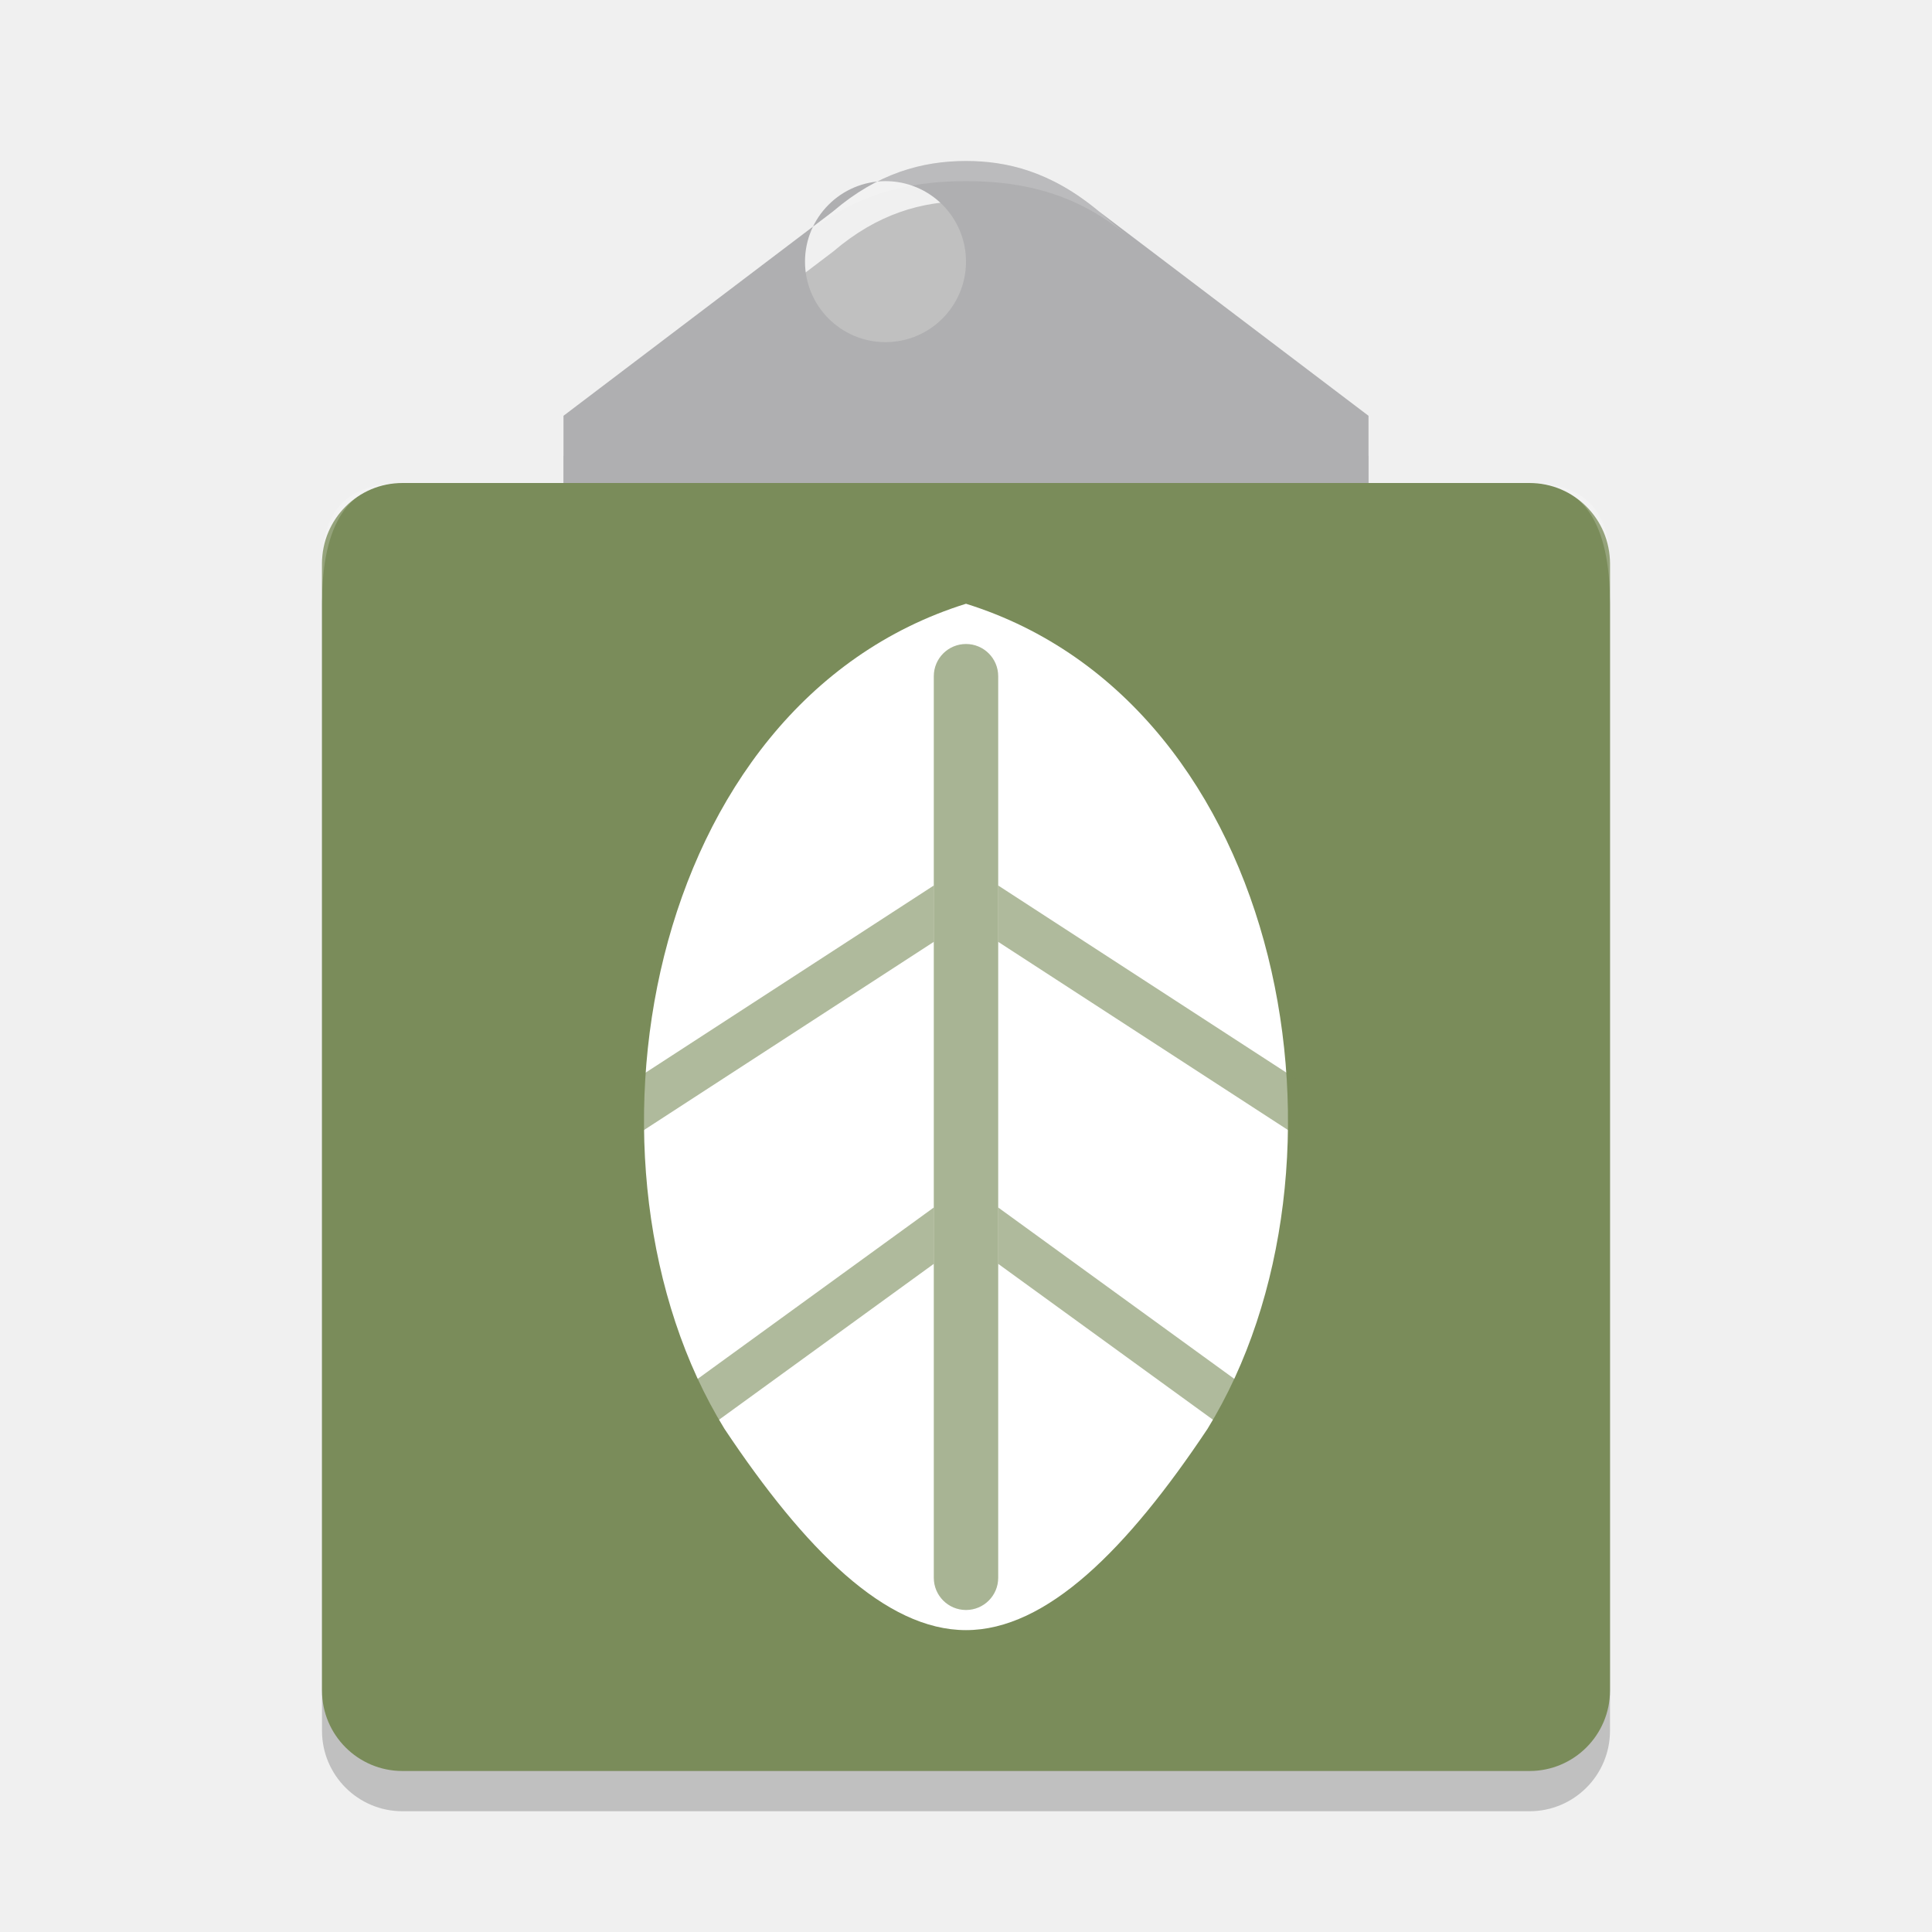
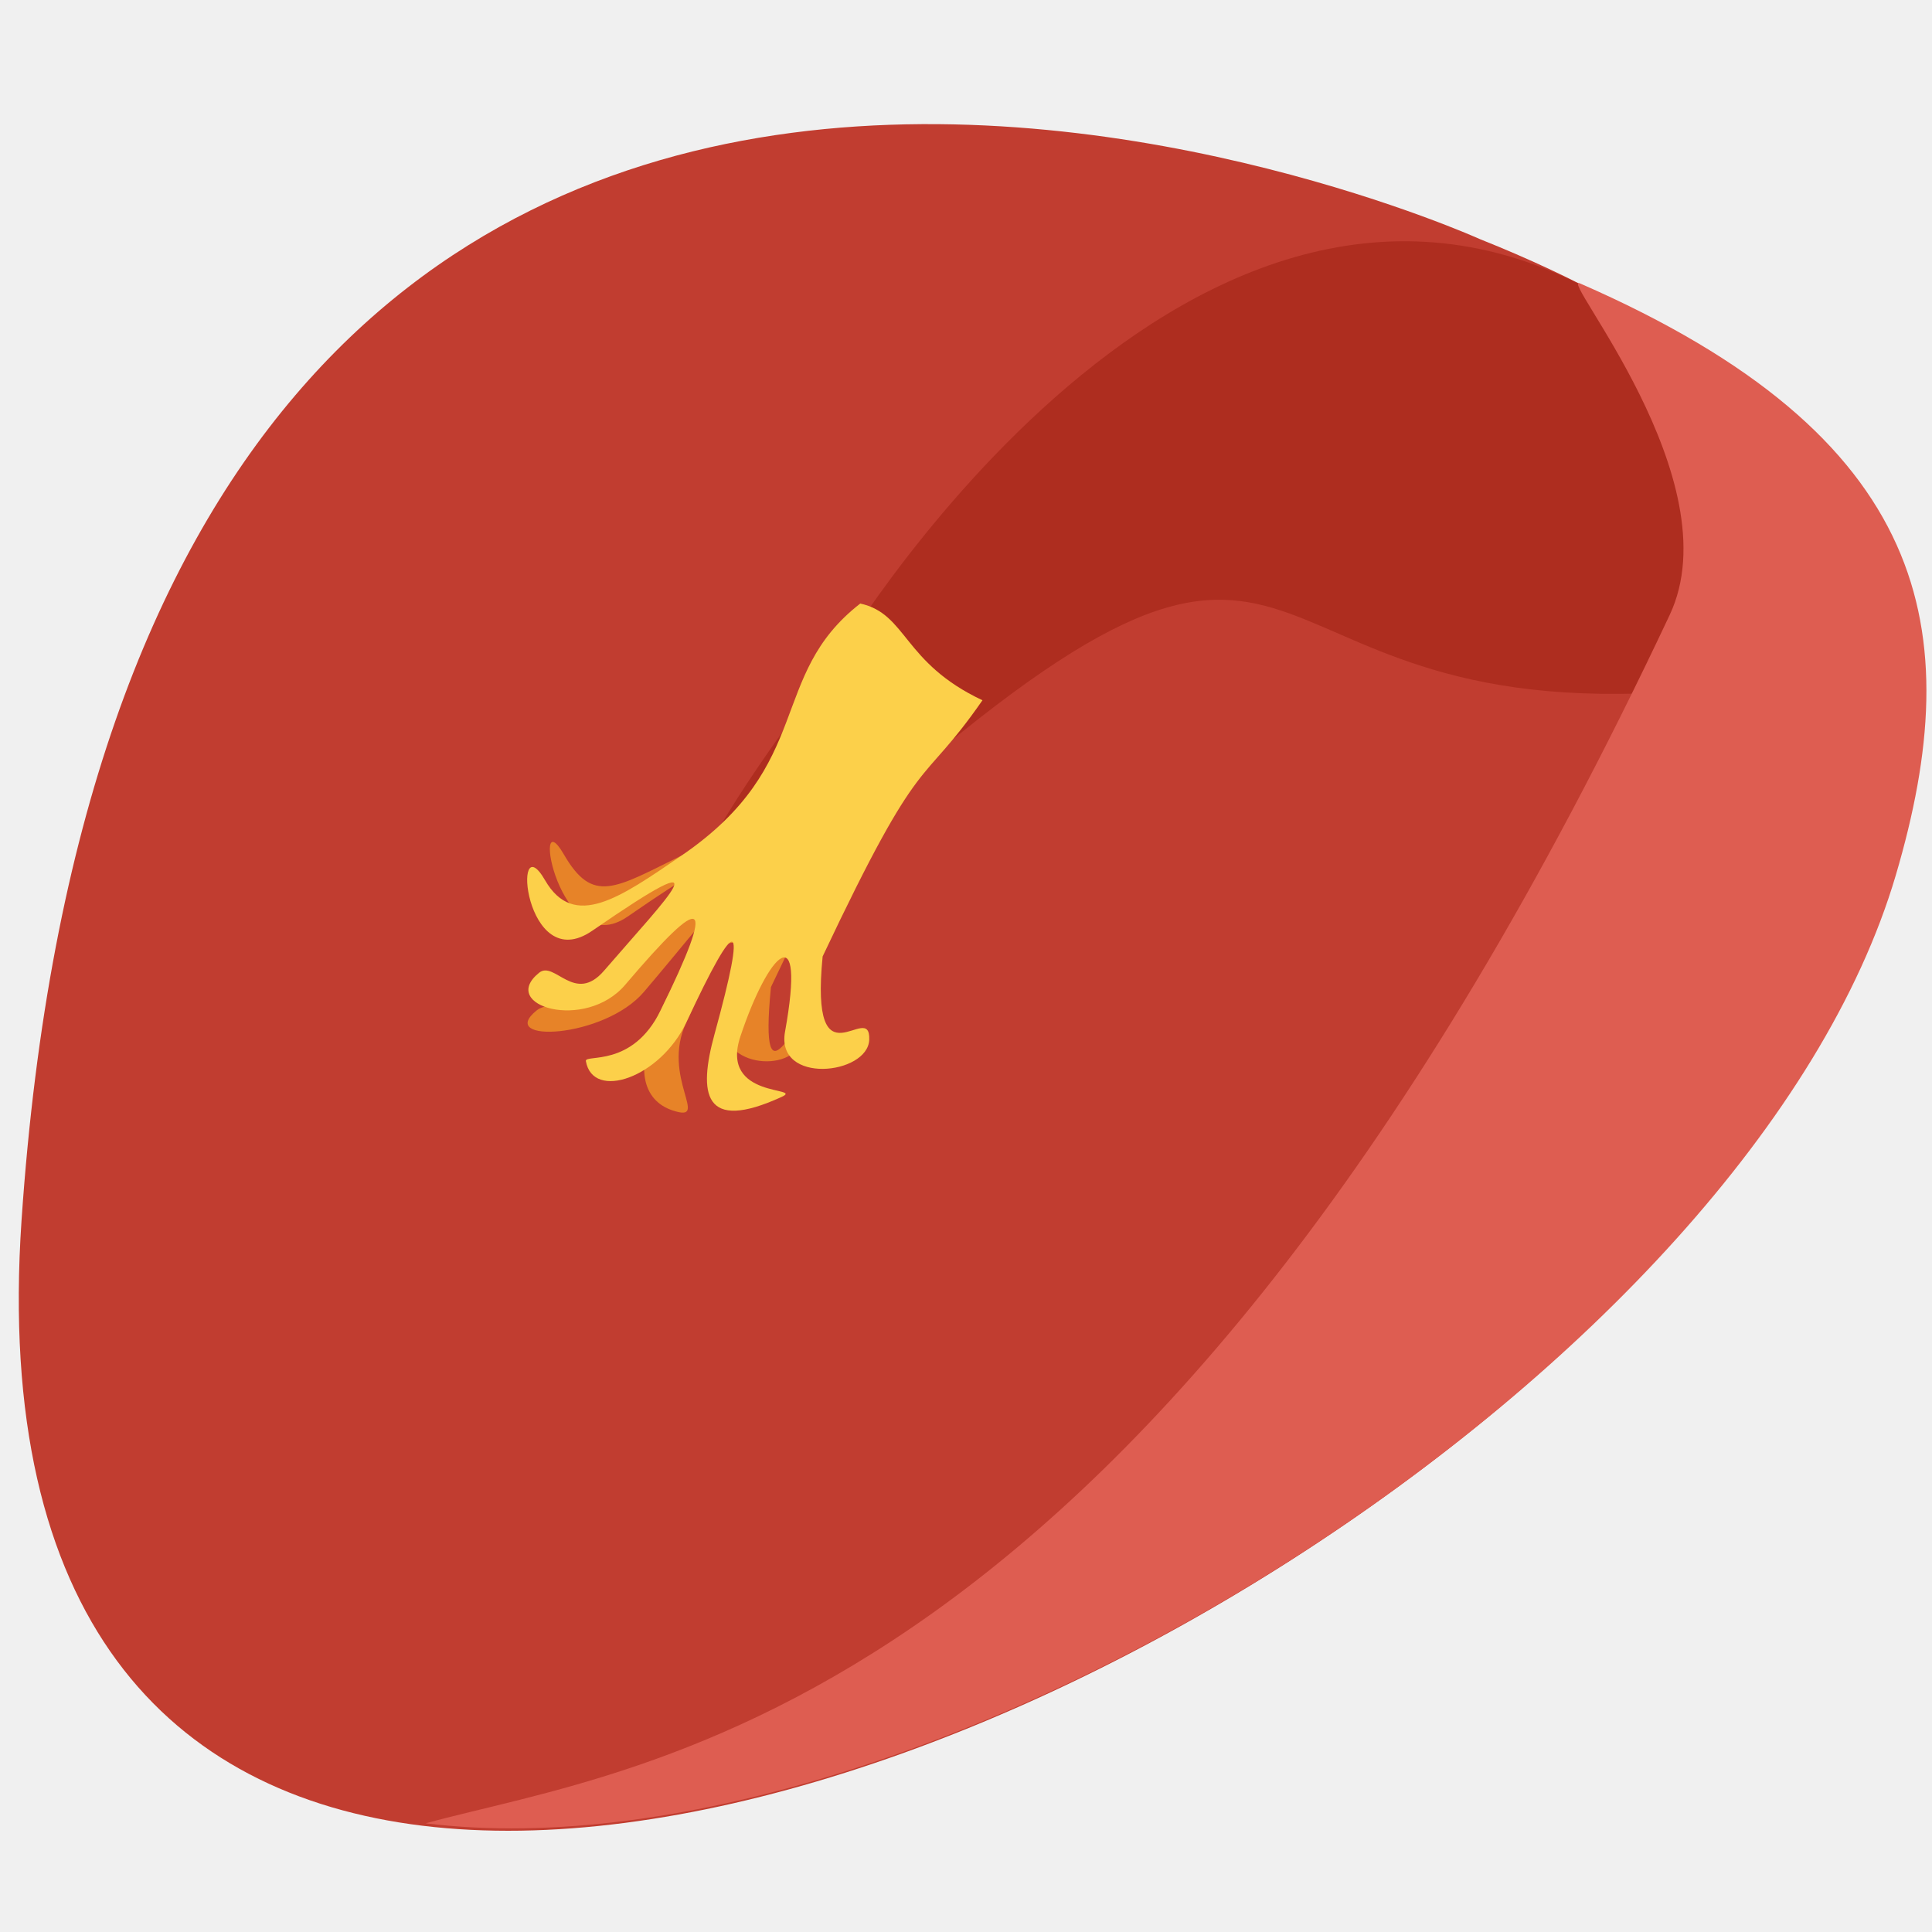
- <svg xmlns="http://www.w3.org/2000/svg" width="48" height="48" version="1.1">
-   <rect style="opacity:0.2" x="8" y="13" width="32" height="32" rx="2" ry="2" />
-   <path style="opacity:0.2" d="M 24 5 C 22.9 5 21.8 5.31 20.7 6.25 L 14 11.33 L 14 13 L 34 13            L 34 11.33 L 27.3 6.25 C 26.1 5.25 25 5 24 5 Z" />
-   <rect style="fill:#7a8c5a" x="8" y="12" width="32" height="32" rx="2" ry="2" />
-   <path style="fill:#ffffff;opacity:0.2" d="M 10 12 Q 8 12 8 14 L 8 15 Q 8 12 10 12 L 38 12 Q 40 12 40 14 L 40 15 Q 40 12 38 12 Z" />
-   <path style="fill:#afafb1" fill-rule="evenodd" d="M 24 4 C 22.9 4 21.8 4.31 20.7 5.25 L 14 10.33 L 14 12 L 34 12            L 34 10.33 L 27.3 5.25 C 26.1 4.25 25 4 24 4 Z            M 24 6.5 A 2 2 0 1 0 24 6.501 Z" />
-   <path style="fill:#ffffff;opacity:0.15" d="M 24 4 C 22.9 4 21.8 4.31 20.7 5.25 L 20 5.85            C 21.2 4.85 22.5 4.5 24 4.5 C 25.5 4.5 26.8 4.85 28 5.85            L 27.3 5.25 C 26.1 4.25 25 4 24 4 Z" />
-   <path style="fill:#ffffff" d="M 24 15 C 32 17.5 34 29 30 35.5 C 28 38.5 26 40.5 24 40.5            C 22 40.5 20 38.5 18 35.5 C 14 29 16 17.5 24 15 Z" />
-   <rect style="fill:#7a8c5a;opacity:0.65" x="23.2" y="16" width="1.6" height="24" rx="0.8" ry="0.8" />
-   <path style="fill:#7a8c5a;opacity:0.6" d="M 23.2 22 L 15.5 27 L 15.5 28.4 L 23.2 23.4 Z            M 24.8 22 L 32.5 27 L 32.5 28.4 L 24.8 23.4 Z" />
-   <path style="fill:#7a8c5a;opacity:0.6" d="M 23.2 30 L 17 34.5 L 17 35.9 L 23.2 31.4 Z            M 24.8 30 L 31 34.5 L 31 35.9 L 24.8 31.4 Z" />
+ <svg xmlns="http://www.w3.org/2000/svg" width="48" height="48" version="1.1" id="svg7">
+   <defs id="defs7" />
+   <path style="fill:#c13d30;fill-opacity:1;stroke:none;stroke-width:1.785;stroke-linecap:round;stroke-dasharray:3.57, 10.71" d="m 36.773,5.943 c 0,0 -33.55,-15.171 -36.238,24.378 C -2.153,69.87 75.377,21.323 36.773,5.943 Z" id="path7" />
+   <path style="fill:#e78328;fill-opacity:1;stroke:none;stroke-width:0.983;stroke-linecap:round;stroke-dasharray:1.965, 5.896" d="m 20.964,15.591 c 0,0 -0.701,4.029 -4.029,5.664 -1.664,0.818 -2.206,1.218 -2.927,-0.029 -0.835,-1.445 -0.109,2.715 1.584,1.547 3.387,-2.336 1.124,-0.444 -0.117,1.518 -0.597,0.945 -1.755,0.501 -2.139,0.81 -1.022,0.823 1.672,0.708 2.664,-0.46 1.985,-2.336 1.81,-2.394 0.409,0.467 -0.701,1.431 -0.426,2.242 0.307,2.482 0.958,0.314 -0.307,-0.818 0.336,-2.19 1.285,-2.745 0.62,-1.626 1.81,-2.161 0.741,-0.333 -0.686,0.594 -0.876,2.044 -0.174,1.332 1.885,1.366 1.917,0.491 0.037,-1.02 -1.074,2.071 -0.749,-1.25 2.511,-5.314 2.664,-4.562 4.65,-6.664 1.985,-2.102 -2.839,-2.27 -2.839,-2.27 z" id="path9" />
+   <path style="fill:#ae2d1f;fill-opacity:1;stroke:none;stroke-width:0.983;stroke-linecap:round;stroke-dasharray:1.965, 5.896" d="m 20.672,16.526 c 0,0 8.557,-14.608 18.667,-9.416 8.162,4.192 9.139,9.102 4.877,9.774 -13.804,2.178 -10.62,-6.714 -20.857,1.744 -12.17,10.055 -2.686,-2.102 -2.686,-2.102 z" id="path10" />
+   <path style="fill:#fcd04a;fill-opacity:1;stroke:none;stroke-width:0.983;stroke-linecap:round;stroke-dasharray:1.965, 5.896" d="m 21.37,14.997 c -2.312,1.801 -1.107,3.981 -4.435,6.258 -1.53,1.047 -2.674,1.86 -3.394,0.613 -0.835,-1.445 -0.518,2.423 1.175,1.255 3.387,-2.336 1.883,-0.853 0.292,0.993 -0.73,0.847 -1.23,-0.258 -1.613,0.051 -1.022,0.823 1.146,1.467 2.139,0.299 1.985,-2.336 2.277,-2.219 0.876,0.642 -0.701,1.431 -1.886,1.074 -1.854,1.255 0.175,0.993 1.854,0.409 2.496,-0.964 1.285,-2.745 1.518,-2.686 0.701,0.292 -0.409,1.489 -0.282,2.454 1.667,1.561 0.572,-0.262 -1.547,0.063 -1.025,-1.503 0.701,-2.102 1.635,-3.036 1.109,-0.117 -0.238,1.322 2.06,1.075 2.092,0.199 0.037,-1.02 -1.483,1.254 -1.158,-2.068 2.511,-5.314 2.392,-4.091 3.971,-6.365 -1.985,-0.934 -1.87,-2.15 -3.039,-2.404 z" id="path8" />
+   <path style="fill:#de5d51;fill-opacity:1;stroke:none;stroke-width:1.785;stroke-linecap:round;stroke-dasharray:3.57, 10.71" d="M 39.259,7.043 C 38.668,6.781 43.057,11.936 41.483,15.278 28.519,42.818 15.972,43.818 10.574,45.3 16.861,46.07 25.094,43.229 32.204,38.671 39.315,34.113 45.303,27.839 47.101,21.743 48.898,15.647 47.97,10.849 39.259,7.043 Z" id="path7-6" />
</svg>
